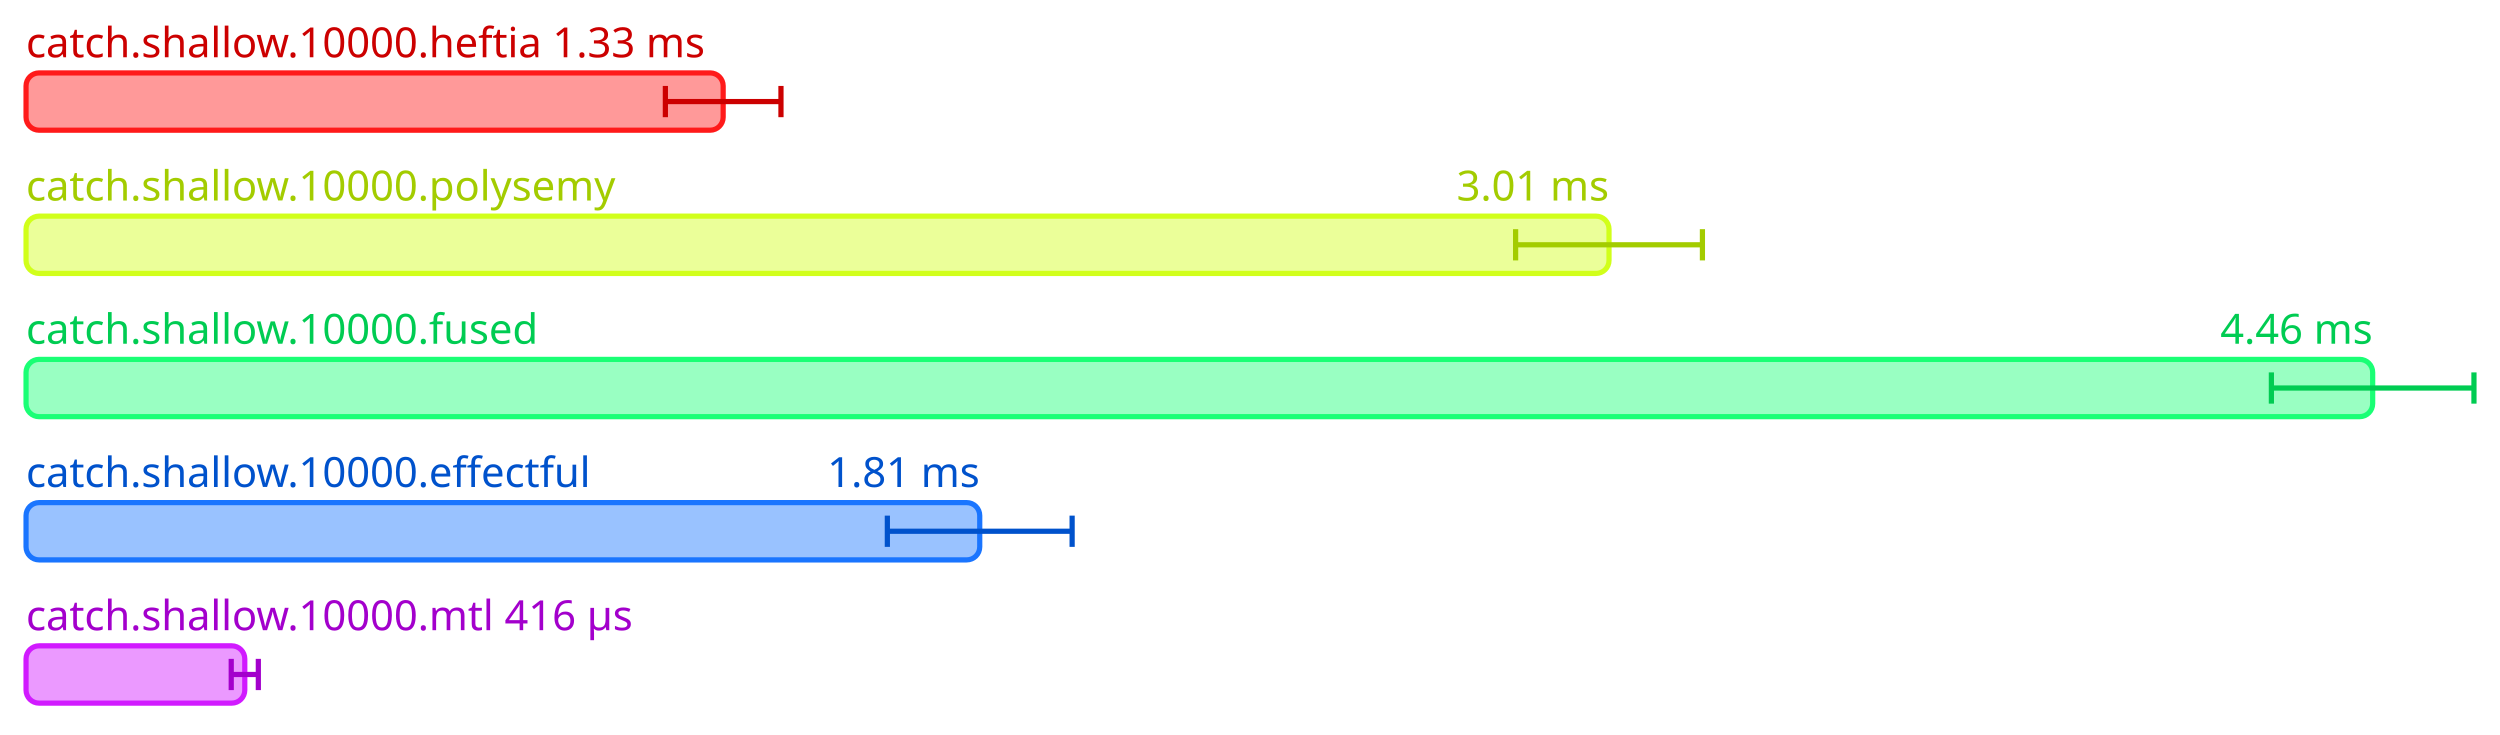
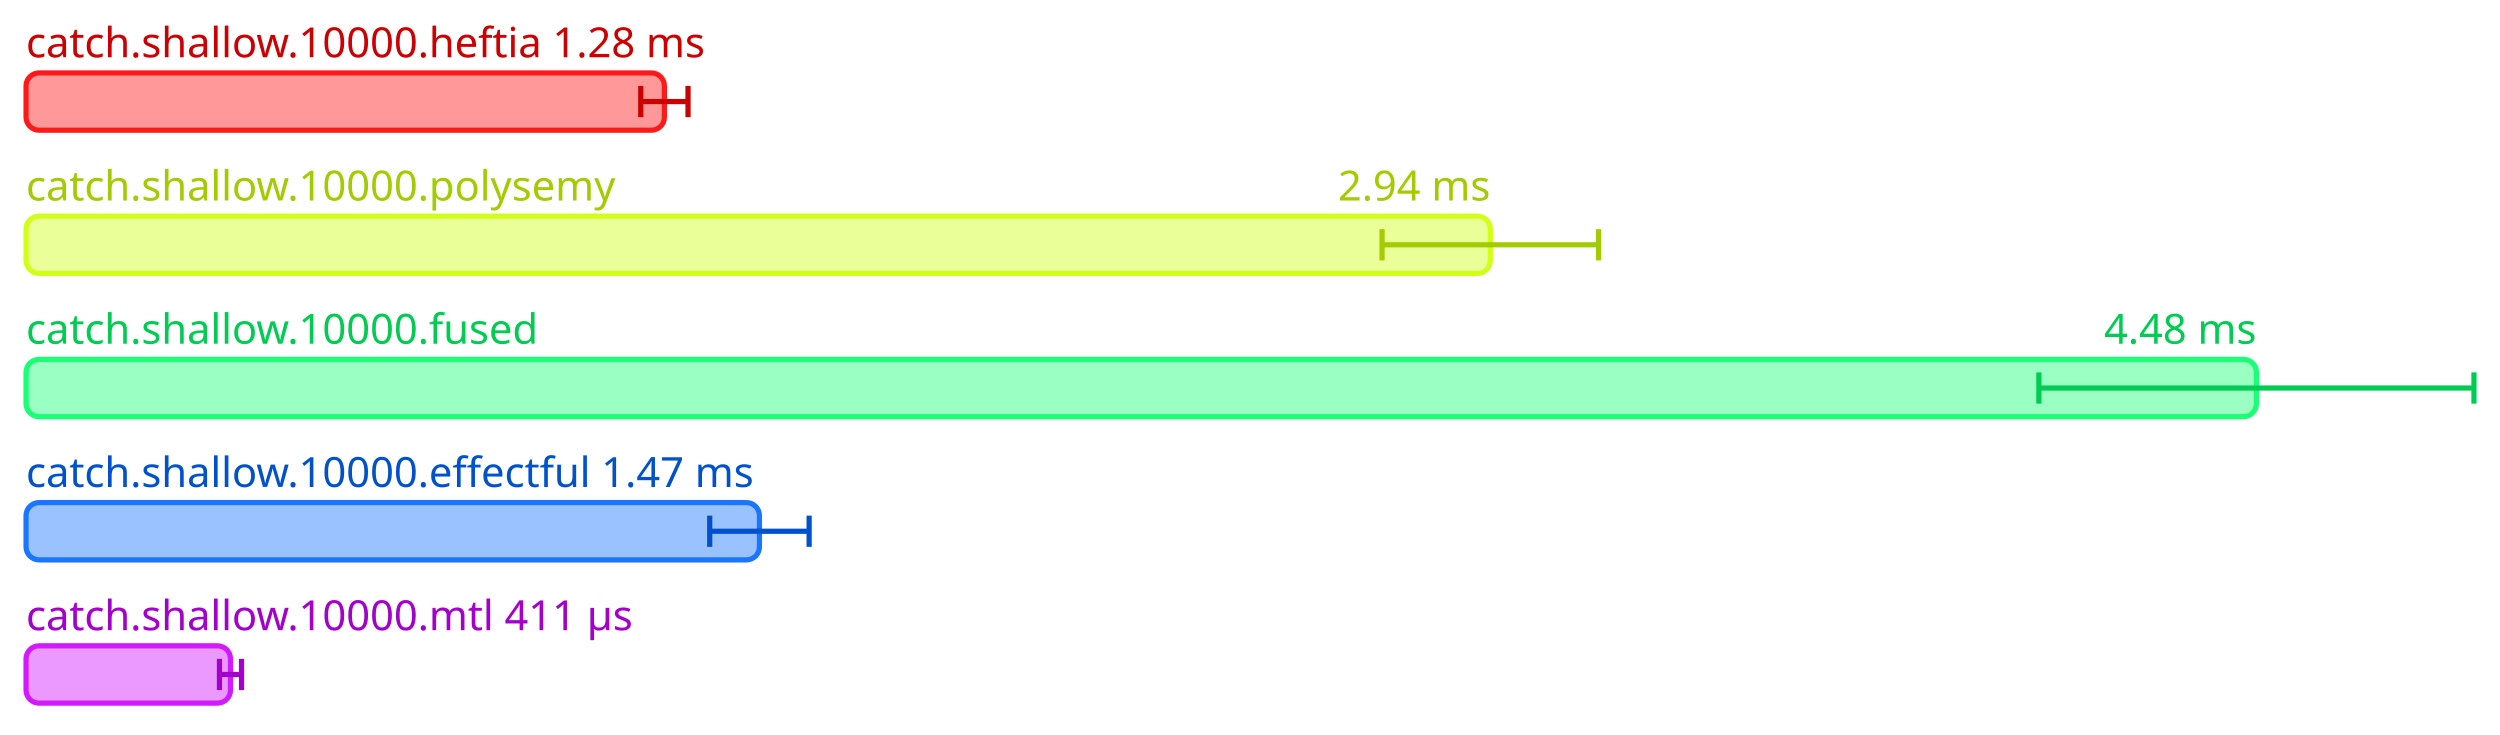
<svg xmlns="http://www.w3.org/2000/svg" height="282" width="960.0" font-size="16" font-family="sans-serif" stroke-width="2">
  <g transform="translate(10.0 0)">
-     <text fill="hsl(0, 100%, 40%)" y="22">catch.shallow.10000.heftia 1.33 ms</text>
+     <text fill="hsl(0, 100%, 40%)" y="22">catch.shallow.10000.heftia 1.28 ms</text>
    <g>
-       <rect y="28" rx="5" height="22" width="267.695" fill="hsl(0, 100%, 80%)" stroke="hsl(0, 100%, 55%)" />
+       <rect y="28" rx="5" height="22" width="245.127" fill="hsl(0, 100%, 80%)" stroke="hsl(0, 100%, 55%)" />
      <g stroke="hsl(0, 100%, 40%)">
-         <line x1="245.499" x2="289.891" y1="39" y2="39" />
-         <line x1="245.499" x2="245.499" y1="33" y2="45" />
-         <line x1="289.891" x2="289.891" y1="33" y2="45" />
+         <line x1="236.055" x2="254.2" y1="39" y2="39" />
+         <line x1="236.055" x2="236.055" y1="33" y2="45" />
+         <line x1="254.2" x2="254.2" y1="33" y2="45" />
      </g>
    </g>
    <g fill="hsl(72, 100%, 40%)">
      <text y="77">catch.shallow.10000.polysemy</text>
-       <text y="77" x="607.862" text-anchor="end">3.01 ms</text>
+       <text y="77" x="562.288" text-anchor="end">2.94 ms</text>
    </g>
    <g>
-       <rect y="83" rx="5" height="22" width="607.862" fill="hsl(72, 100%, 80%)" stroke="hsl(72, 100%, 55%)" />
+       <rect y="83" rx="5" height="22" width="562.288" fill="hsl(72, 100%, 80%)" stroke="hsl(72, 100%, 55%)" />
      <g stroke="hsl(72, 100%, 40%)">
-         <line x1="571.995" x2="643.73" y1="94" y2="94" />
-         <line x1="571.995" x2="571.995" y1="88" y2="100" />
-         <line x1="643.73" x2="643.73" y1="88" y2="100" />
+         <line x1="520.708" x2="603.869" y1="94" y2="94" />
+         <line x1="520.708" x2="520.708" y1="88" y2="100" />
+         <line x1="603.869" x2="603.869" y1="88" y2="100" />
      </g>
    </g>
    <g fill="hsl(144, 100%, 40%)">
      <text y="132">catch.shallow.10000.fused</text>
-       <text y="132" x="901.105" text-anchor="end">4.46 ms</text>
+       <text y="132" x="856.464" text-anchor="end">4.48 ms</text>
    </g>
    <g>
-       <rect y="138" rx="5" height="22" width="901.105" fill="hsl(144, 100%, 80%)" stroke="hsl(144, 100%, 55%)" />
+       <rect y="138" rx="5" height="22" width="856.464" fill="hsl(144, 100%, 80%)" stroke="hsl(144, 100%, 55%)" />
      <g stroke="hsl(144, 100%, 40%)">
-         <line x1="862.21" x2="940.0" y1="149" y2="149" />
-         <line x1="862.21" x2="862.21" y1="143" y2="155" />
+         <line x1="772.928" x2="940.0" y1="149" y2="149" />
+         <line x1="772.928" x2="772.928" y1="143" y2="155" />
        <line x1="940.0" x2="940.0" y1="143" y2="155" />
      </g>
    </g>
-     <g fill="hsl(216, 100%, 40%)">
-       <text y="187">catch.shallow.10000.effectful</text>
-       <text y="187" x="366.218" text-anchor="end">1.81 ms</text>
-     </g>
+     <text fill="hsl(216, 100%, 40%)" y="187">catch.shallow.10000.effectful 1.47 ms</text>
    <g>
-       <rect y="193" rx="5" height="22" width="366.218" fill="hsl(216, 100%, 80%)" stroke="hsl(216, 100%, 55%)" />
+       <rect y="193" rx="5" height="22" width="281.62" fill="hsl(216, 100%, 80%)" stroke="hsl(216, 100%, 55%)" />
      <g stroke="hsl(216, 100%, 40%)">
-         <line x1="330.741" x2="401.696" y1="204" y2="204" />
-         <line x1="330.741" x2="330.741" y1="198" y2="210" />
-         <line x1="401.696" x2="401.696" y1="198" y2="210" />
+         <line x1="262.534" x2="300.707" y1="204" y2="204" />
+         <line x1="262.534" x2="262.534" y1="198" y2="210" />
+         <line x1="300.707" x2="300.707" y1="198" y2="210" />
      </g>
    </g>
-     <text fill="hsl(288, 100%, 40%)" y="242">catch.shallow.10000.mtl 416  μs</text>
+     <text fill="hsl(288, 100%, 40%)" y="242">catch.shallow.10000.mtl 411  μs</text>
    <g>
-       <rect y="248" rx="5" height="22" width="83.996" fill="hsl(288, 100%, 80%)" stroke="hsl(288, 100%, 55%)" />
+       <rect y="248" rx="5" height="22" width="78.507" fill="hsl(288, 100%, 80%)" stroke="hsl(288, 100%, 55%)" />
      <g stroke="hsl(288, 100%, 40%)">
-         <line x1="78.793" x2="89.199" y1="259" y2="259" />
-         <line x1="78.793" x2="78.793" y1="253" y2="265" />
-         <line x1="89.199" x2="89.199" y1="253" y2="265" />
+         <line x1="74.272" x2="82.742" y1="259" y2="259" />
+         <line x1="74.272" x2="74.272" y1="253" y2="265" />
+         <line x1="82.742" x2="82.742" y1="253" y2="265" />
      </g>
    </g>
  </g>
</svg>
